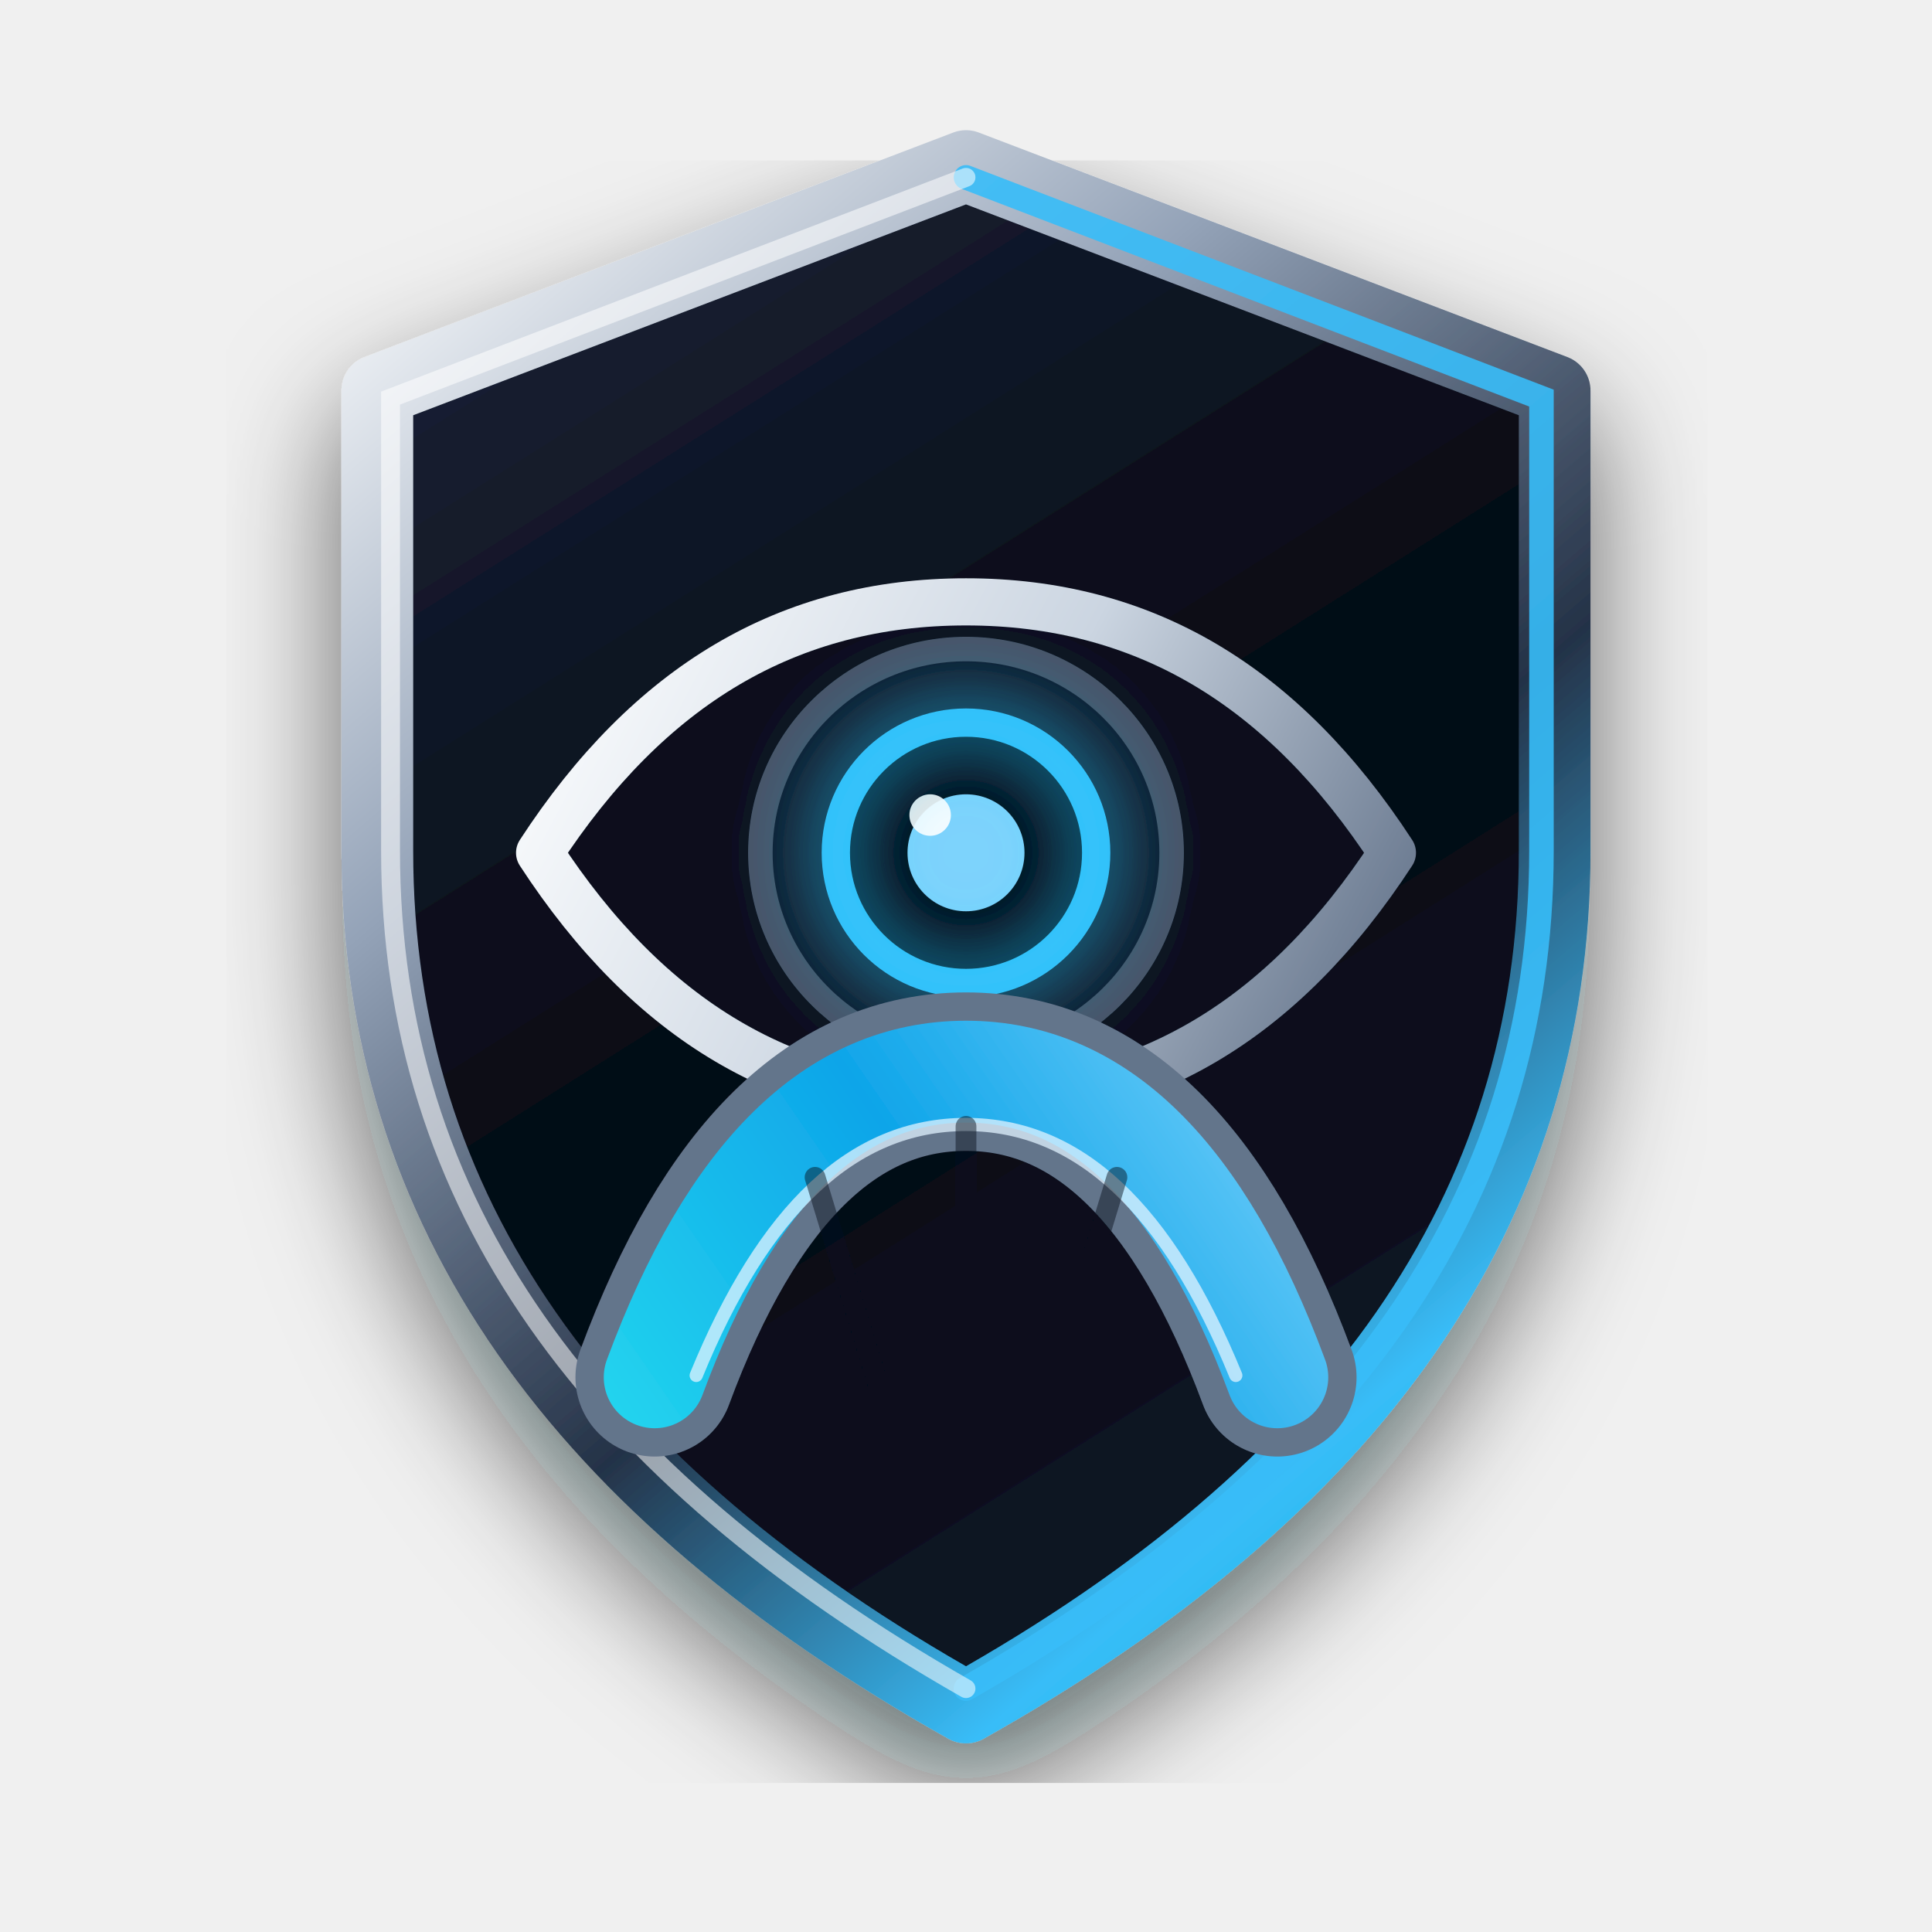
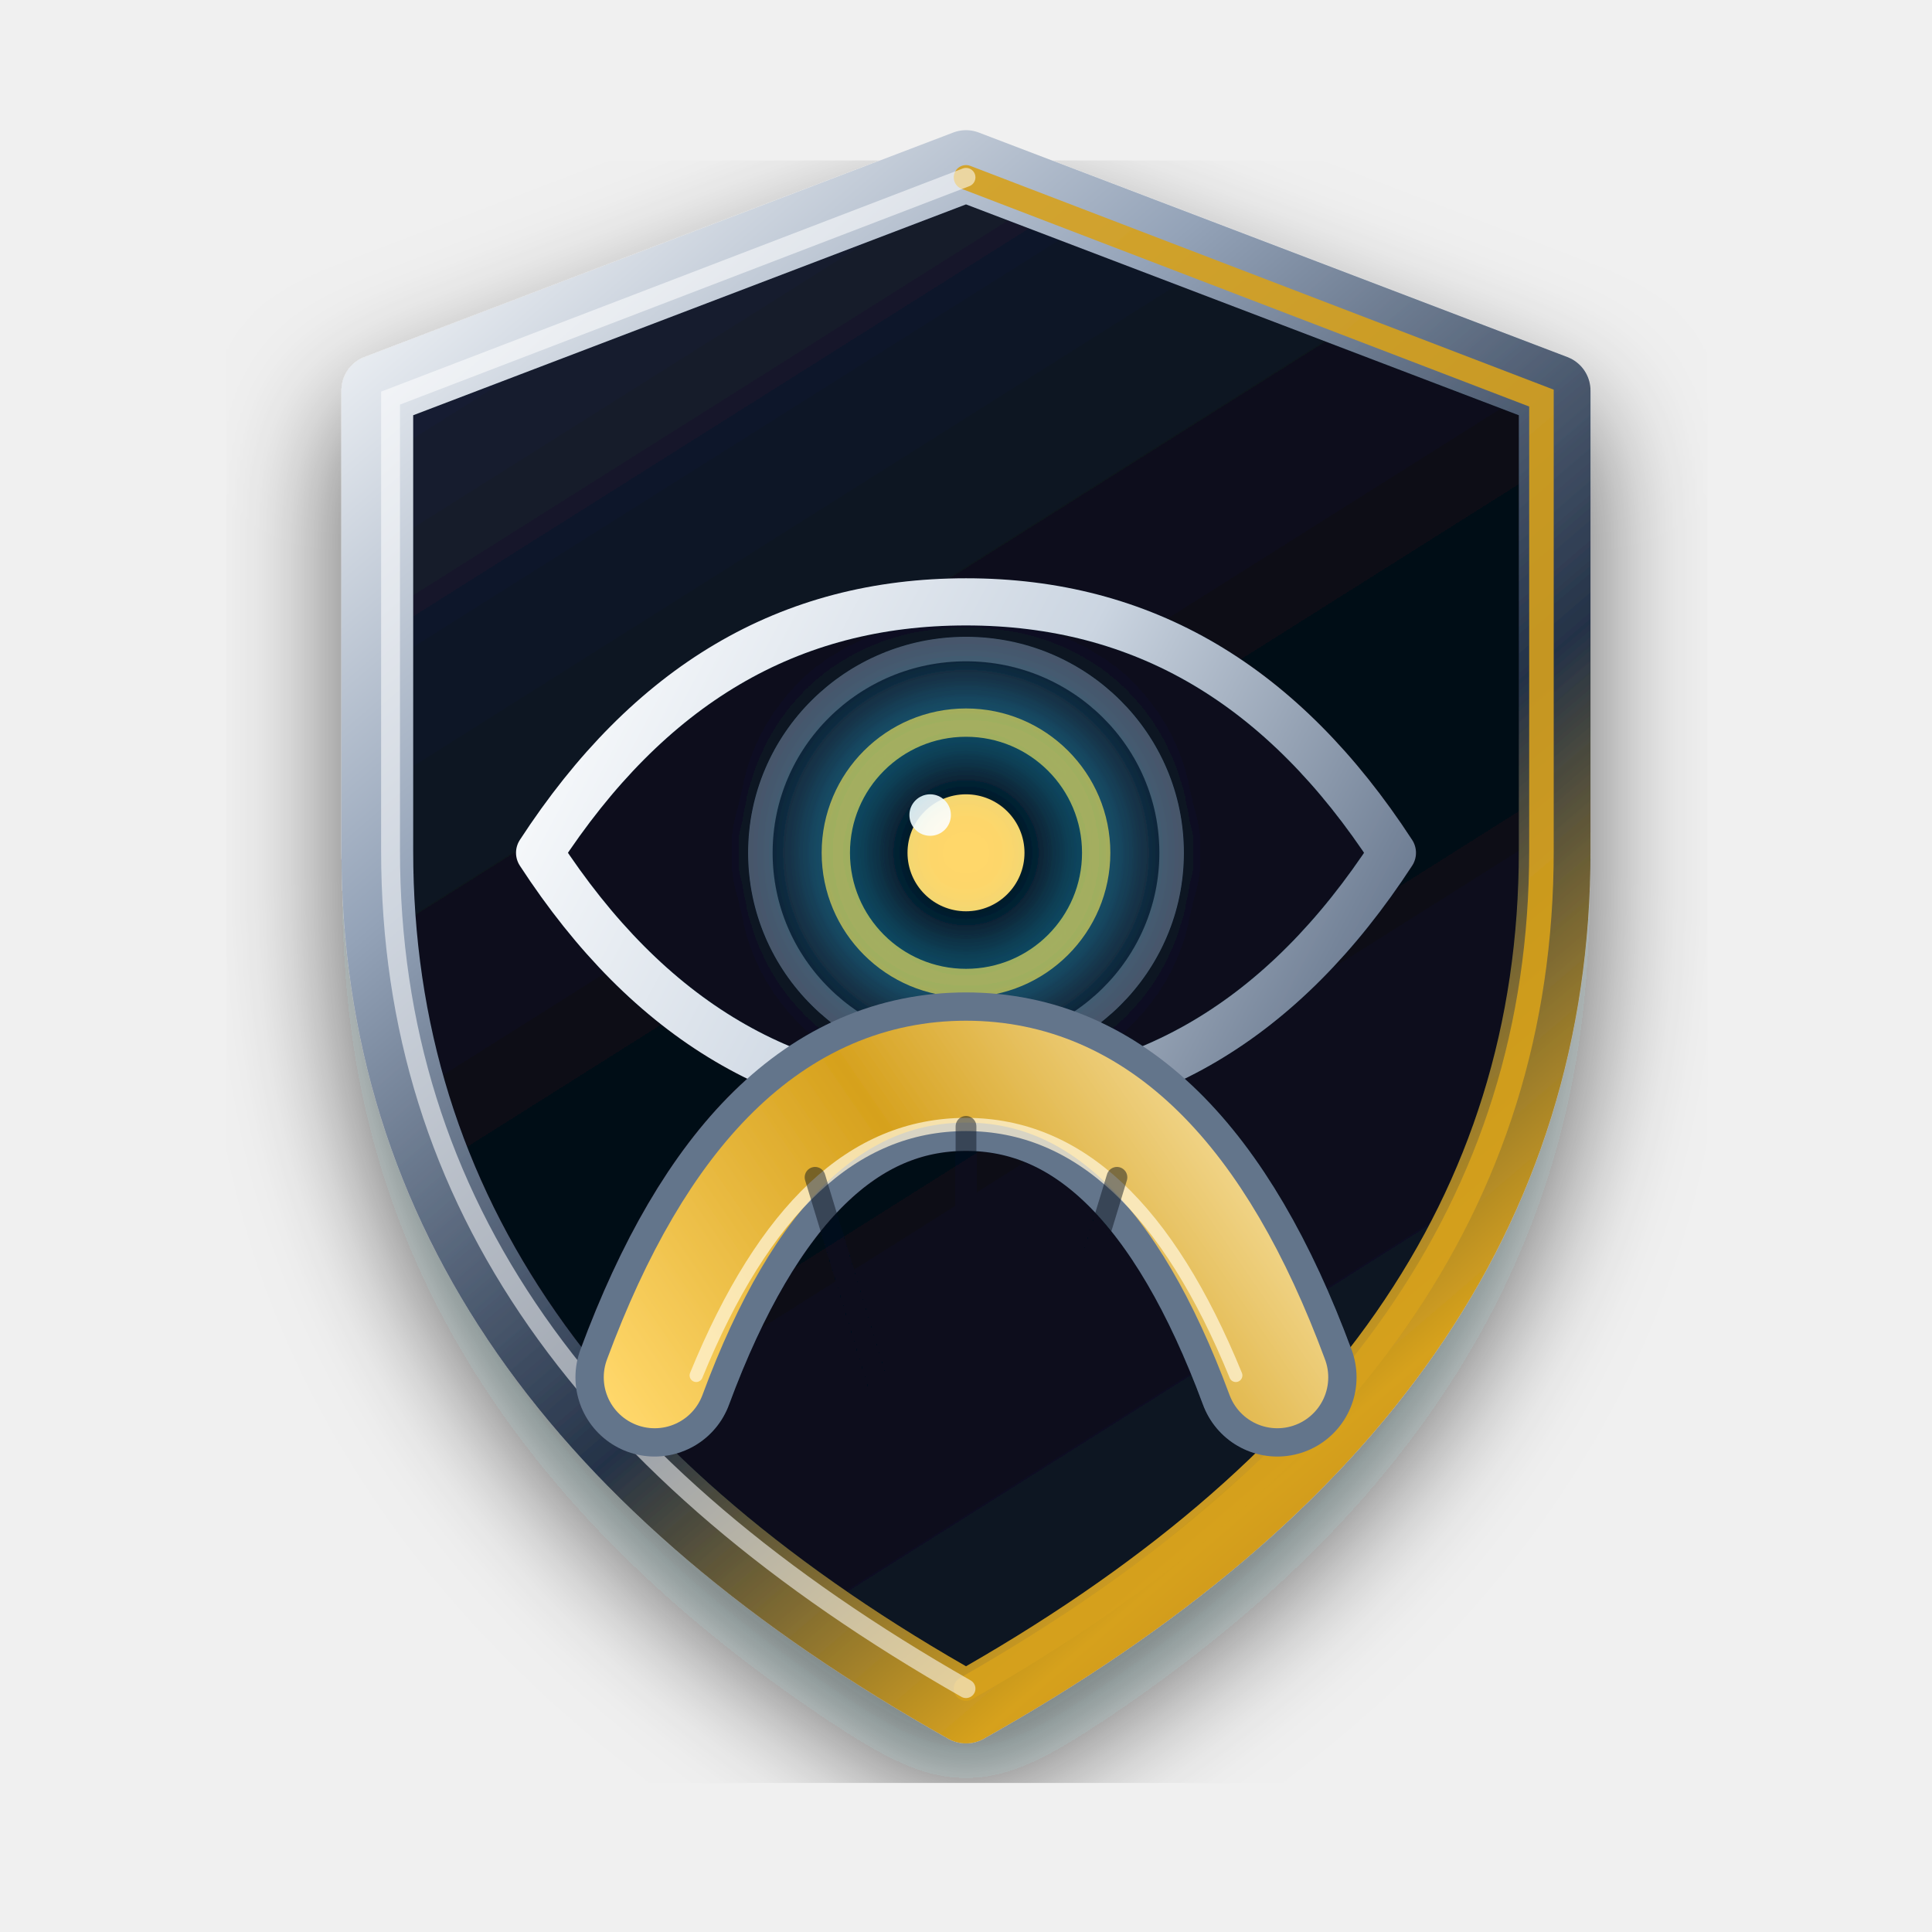
<svg xmlns="http://www.w3.org/2000/svg" width="1024" height="1024" viewBox="0 0 1024 1024" fill="none">
  <defs>
    <linearGradient id="rim" x1="190" y1="130" x2="835" y2="885" gradientUnits="userSpaceOnUse">
      <stop stop-color="#F8FAFC" />
      <stop offset=".28" stop-color="#94A3B8" />
      <stop offset=".58" stop-color="#243247" />
-       <stop offset=".82" stop-color="#38BDF8" />
-       <stop offset="1" stop-color="#06B6D4" />
+       <stop offset=".82" stop-color="#D6A11D" />
+       <stop offset="1" stop-color="#B77900" />
    </linearGradient>
    <linearGradient id="face" x1="270" y1="145" x2="730" y2="875" gradientUnits="userSpaceOnUse">
      <stop stop-color="#172033" />
      <stop offset=".48" stop-color="#050914" />
      <stop offset="1" stop-color="#0B1727" />
    </linearGradient>
    <linearGradient id="eye" x1="306" y1="350" x2="718" y2="568" gradientUnits="userSpaceOnUse">
      <stop stop-color="#F8FAFC" />
      <stop offset=".5" stop-color="#CBD5E1" />
      <stop offset="1" stop-color="#64748B" />
    </linearGradient>
    <linearGradient id="bridge" x1="340" y1="765" x2="685" y2="527" gradientUnits="userSpaceOnUse">
-       <stop stop-color="#22D3EE" />
-       <stop offset=".48" stop-color="#0EA5E9" />
-       <stop offset="1" stop-color="#7DD3FC" />
+       <stop stop-color="#FFD76A" />
+       <stop offset=".48" stop-color="#D6A11D" />
+       <stop offset="1" stop-color="#FFF0C2" />
    </linearGradient>
    <filter id="shadow" x="120" y="55" width="785" height="890" filterUnits="userSpaceOnUse">
      <feDropShadow dx="0" dy="30" stdDeviation="32" flood-color="#000814" flood-opacity=".58" />
    </filter>
    <filter id="glow" x="278" y="270" width="468" height="404" filterUnits="userSpaceOnUse">
      <feGaussianBlur stdDeviation="18" result="blur" />
      <feColorMatrix in="blur" type="matrix" values="0 0 0 0 .02 0 0 0 0 .62 0 0 0 0 1 0 0 0 .75 0" />
    </filter>
  </defs>
  <g filter="url(#shadow)">
    <path d="M512 88 824 207v244c0 191-107 339-312 454C307 790 200 642 200 451V207L512 88Z" fill="url(#face)" stroke="url(#rim)" stroke-width="38" stroke-linejoin="round" />
-     <path d="M512 94 817 211v240c0 187-105 330-305 444" stroke="#38BDF8" stroke-opacity=".9" stroke-width="13" stroke-linecap="round" />
+     <path d="M512 94 817 211v240c0 187-105 330-305 444" stroke="#D6A11D" stroke-opacity=".9" stroke-width="13" stroke-linecap="round" />
    <path d="M512 94 207 211v240c0 187 105 330 305 444" stroke="#FFF" stroke-opacity=".55" stroke-width="10" stroke-linecap="round" />
    <path d="M286 452c58-89 132-133 226-133s168 44 226 133c-58 89-132 133-226 133s-168-44-226-133Z" fill="#07111F" stroke="url(#eye)" stroke-width="25" stroke-linejoin="round" />
    <ellipse cx="512" cy="452" rx="109" ry="108" fill="#111C2D" stroke="#475569" stroke-width="13" />
-     <circle cx="512" cy="452" r="69" fill="#06111F" stroke="#38BDF8" stroke-width="15" />
-     <circle cx="512" cy="452" r="31" fill="#7DD3FC" />
+     <circle cx="512" cy="452" r="69" fill="#06111F" stroke="#D6A11D" stroke-width="15" />
+     <circle cx="512" cy="452" r="31" fill="#FFD76A" />
    <circle cx="493" cy="432" r="11" fill="#FFF" fill-opacity=".9" />
-     <circle cx="512" cy="452" r="70" stroke="#38BDF8" stroke-opacity=".78" stroke-width="24" filter="url(#glow)" />
+     <circle cx="512" cy="452" r="70" stroke="#D6A11D" stroke-opacity=".78" stroke-width="24" filter="url(#glow)" />
    <path d="M347 730c40-108 95-162 165-162s125 54 165 162" stroke="#64748B" stroke-width="84" stroke-linecap="round" />
    <path d="M347 730c40-108 95-162 165-162s125 54 165 162" stroke="url(#bridge)" stroke-width="54" stroke-linecap="round" />
-     <path d="M369 729c36-88 83-133 143-133s107 45 143 133" stroke="#E0F2FE" stroke-opacity=".75" stroke-width="7" stroke-linecap="round" />
+     <path d="M369 729c36-88 83-133 143-133s107 45 143 133" stroke="#FFF4D6" stroke-opacity=".75" stroke-width="7" stroke-linecap="round" />
    <path d="M512 597v136M432 624l35 115m125-115-35 115" stroke="#07111F" stroke-opacity=".48" stroke-width="11" stroke-linecap="round" />
  </g>
</svg>
